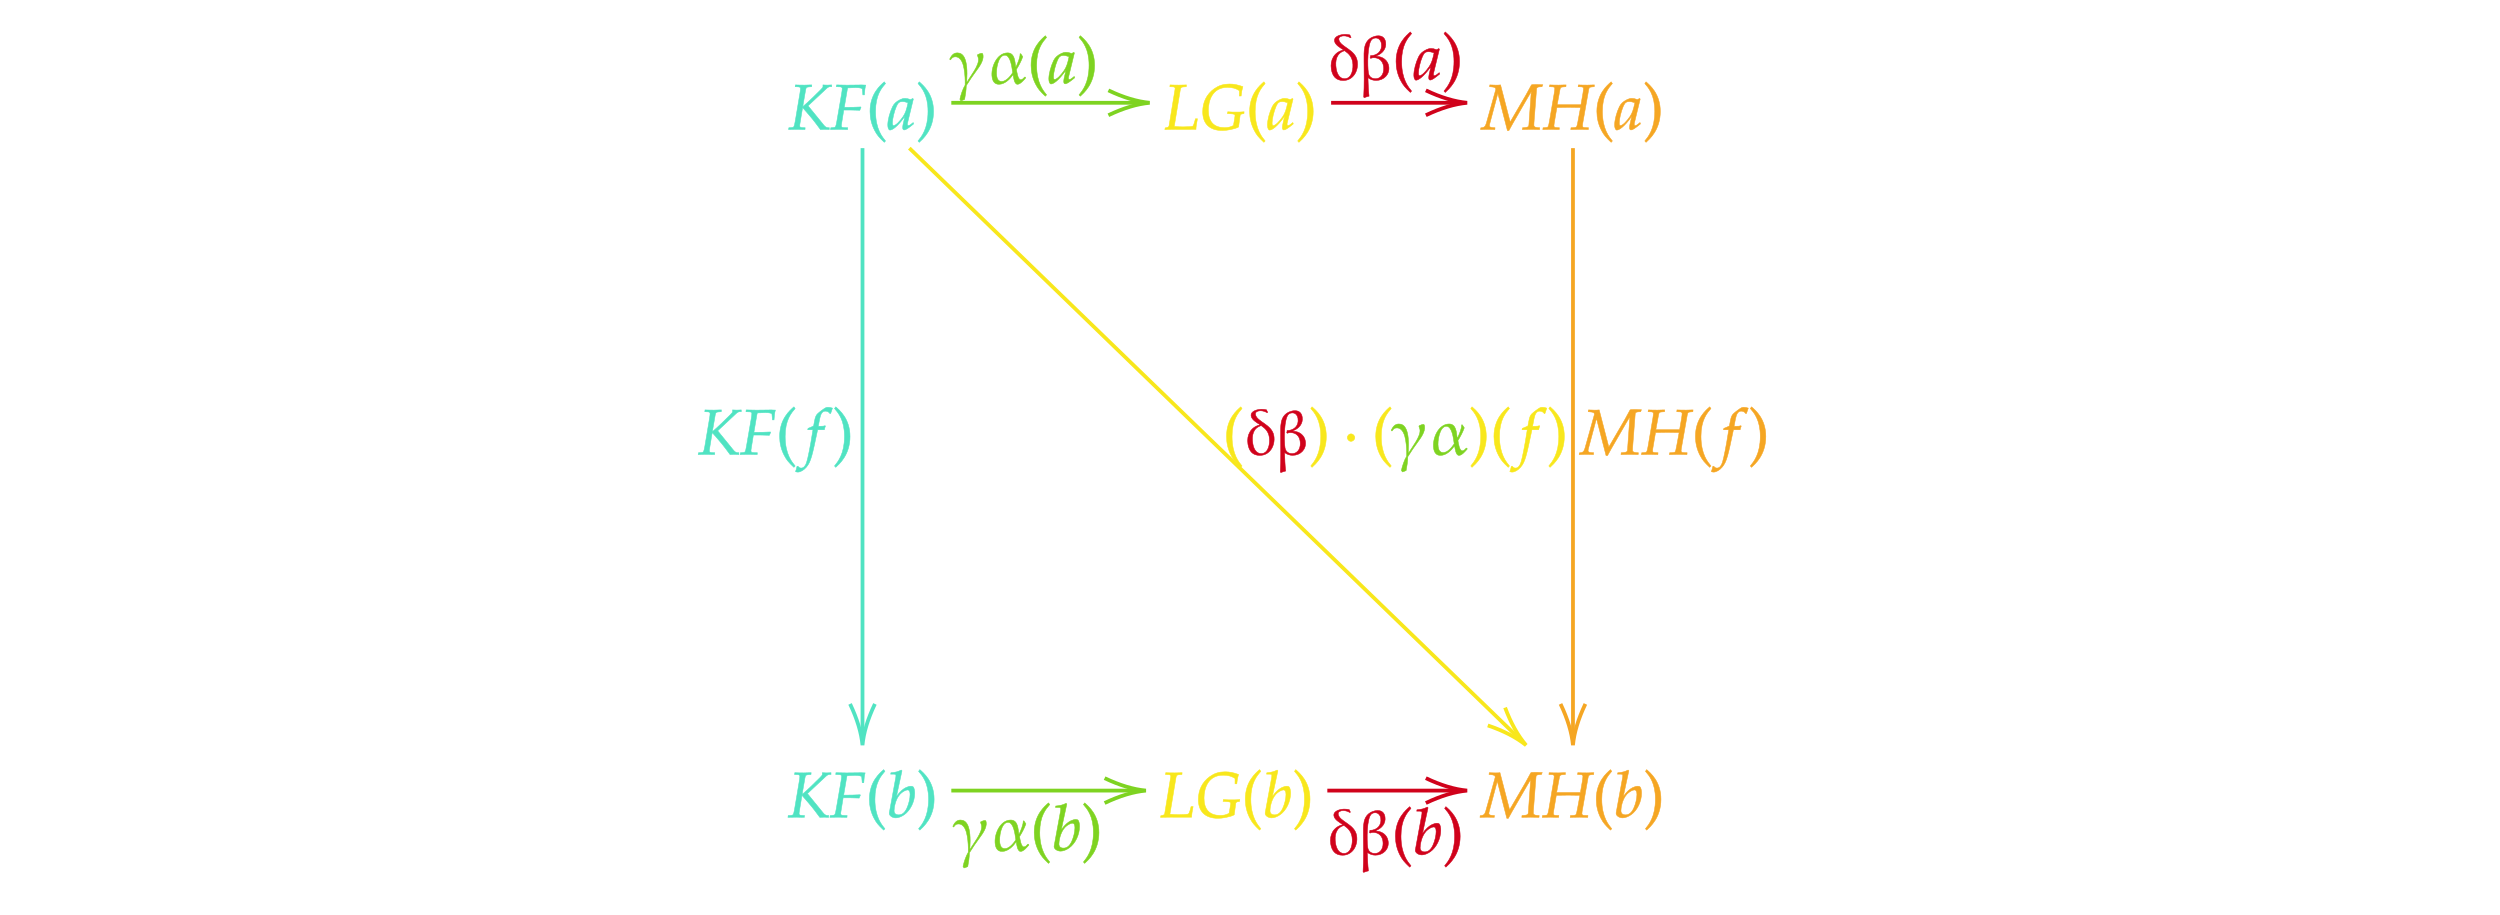
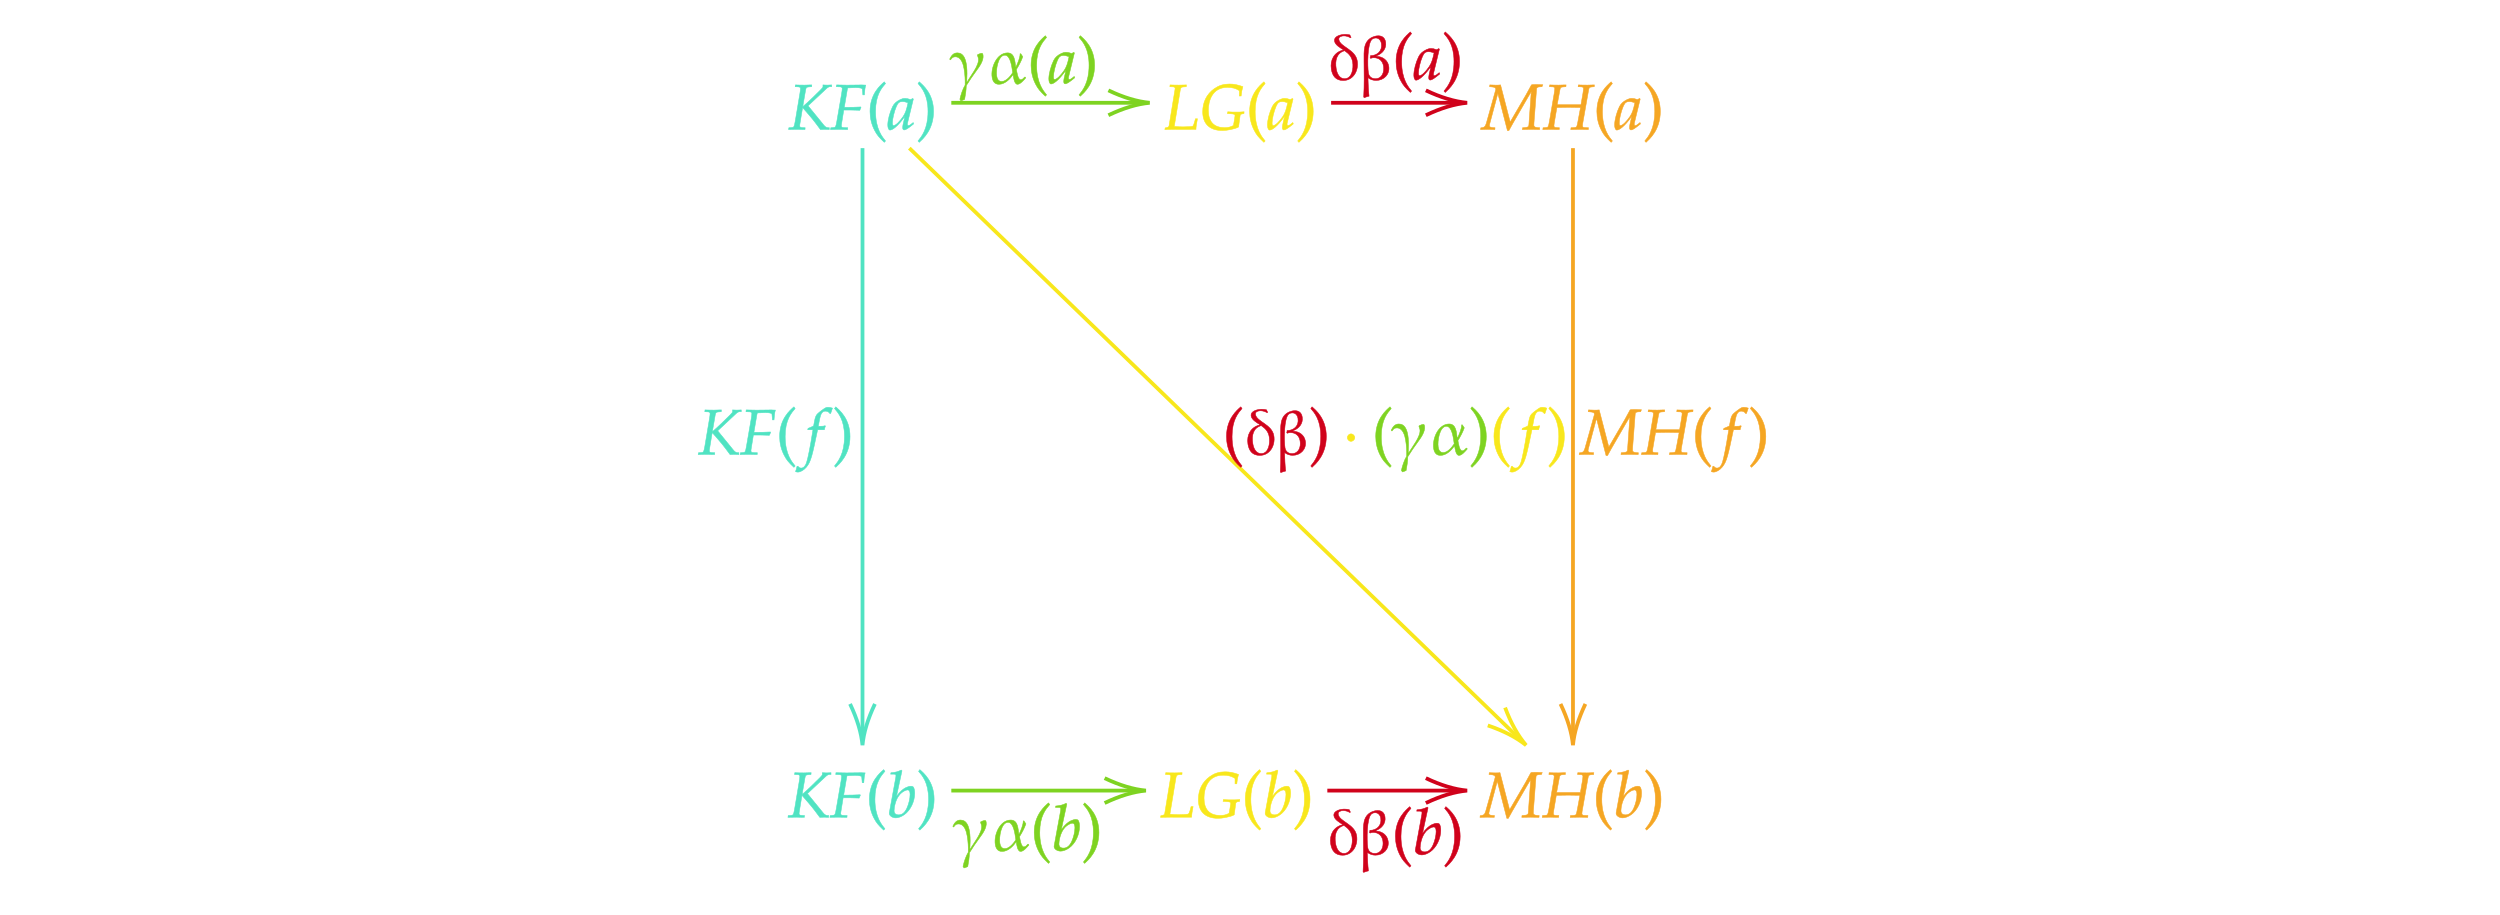
<svg xmlns="http://www.w3.org/2000/svg" x="0" y="0" width="661.533" height="241.967" style="         width:661.533px;         height:241.967px;         background: transparent;         fill: none; ">
  <svg class="role-diagram-draw-area">
    <g class="shapes-region" style="stroke: black; fill: none;">
      <g />
    </g>
    <g>
      <g class="connection-group">
        <g class="arrow-line">
          <path class="connection real" stroke-dasharray="" d="  M251.73,27.2 L302.23,27.2" style="stroke: rgb(126, 211, 33); stroke-opacity: 1; stroke-width: 1px; fill: none; fill-opacity: 1;" />
          <g stroke="rgb(126,211,33)" stroke-opacity="1" transform="matrix(-1,1.2246467991473532e-16,-1.2246467991473532e-16,-1,304.225,27.2)" style="stroke: rgb(126, 211, 33); stroke-width: 1px;">
            <path d=" M10.93,-3.29 Q4.96,-0.45 0,0 Q4.96,0.45 10.93,3.29" />
          </g>
        </g>
      </g>
      <g class="connection-group">
        <g class="arrow-line">
          <path class="connection real" stroke-dasharray="" d="  M352.23,27.2 L386.23,27.2" style="stroke: rgb(208, 2, 27); stroke-opacity: 1; stroke-width: 1px; fill: none; fill-opacity: 1;" />
          <g stroke="rgb(208,2,27)" stroke-opacity="1" transform="matrix(-1,1.2246467991473532e-16,-1.2246467991473532e-16,-1,388.225,27.2)" style="stroke: rgb(208, 2, 27); stroke-width: 1px;">
            <path d=" M10.93,-3.29 Q4.96,-0.45 0,0 Q4.96,0.45 10.93,3.29" />
          </g>
        </g>
      </g>
      <g class="connection-group">
        <g class="arrow-line">
          <path class="connection real" stroke-dasharray="" d="  M251.73,209.2 L301.23,209.2" style="stroke: rgb(126, 211, 33); stroke-opacity: 1; stroke-width: 1px; fill: none; fill-opacity: 1;" />
          <g stroke="rgb(126,211,33)" stroke-opacity="1" transform="matrix(-1,1.2246467991473532e-16,-1.2246467991473532e-16,-1,303.225,209.2)" style="stroke: rgb(126, 211, 33); stroke-width: 1px;">
            <path d=" M10.93,-3.29 Q4.96,-0.45 0,0 Q4.96,0.45 10.93,3.29" />
          </g>
        </g>
      </g>
      <g class="connection-group">
        <g class="arrow-line">
          <path class="connection real" stroke-dasharray="" d="  M351.23,209.2 L386.23,209.2" style="stroke: rgb(208, 2, 27); stroke-opacity: 1; stroke-width: 1px; fill: none; fill-opacity: 1;" />
          <g stroke="rgb(208,2,27)" stroke-opacity="1" transform="matrix(-1,1.2246467991473532e-16,-1.2246467991473532e-16,-1,388.225,209.2)" style="stroke: rgb(208, 2, 27); stroke-width: 1px;">
            <path d=" M10.93,-3.29 Q4.96,-0.45 0,0 Q4.96,0.45 10.93,3.29" />
          </g>
        </g>
      </g>
      <g class="connection-group">
        <g class="arrow-line">
          <path class="connection real" stroke-dasharray="" d="  M228.23,39.2 L228.23,195.2" style="stroke: rgb(80, 227, 194); stroke-opacity: 1; stroke-width: 1px; fill: none; fill-opacity: 1;" />
          <g stroke="rgb(80,227,194)" stroke-opacity="1" transform="matrix(-1.8369701987210297e-16,-1,1,-1.8369701987210297e-16,228.225,197.2)" style="stroke: rgb(80, 227, 194); stroke-width: 1px;">
            <path d=" M10.93,-3.29 Q4.96,-0.45 0,0 Q4.96,0.45 10.93,3.29" />
          </g>
        </g>
      </g>
      <g class="connection-group">
        <g class="arrow-line">
          <path class="connection real" stroke-dasharray="" d="  M416.23,39.2 L416.23,195.2" style="stroke: rgb(245, 166, 35); stroke-opacity: 1; stroke-width: 1px; fill: none; fill-opacity: 1;" />
          <g stroke="rgb(245,166,35)" stroke-opacity="1" transform="matrix(-1.8369701987210297e-16,-1,1,-1.8369701987210297e-16,416.225,197.2)" style="stroke: rgb(245, 166, 35); stroke-width: 1px;">
            <path d=" M10.93,-3.29 Q4.96,-0.45 0,0 Q4.96,0.45 10.93,3.29" />
          </g>
        </g>
      </g>
      <g class="connection-group">
        <g class="arrow-line">
          <path class="connection real" stroke-dasharray="" d="  M240.62,39.2 L402.39,195.81" style="stroke: rgb(248, 231, 28); stroke-opacity: 1; stroke-width: 1px; fill: none; fill-opacity: 1;" />
          <g stroke="rgb(248,231,28)" stroke-opacity="1" transform="matrix(-0.7184906,-0.6955367,0.6955367,-0.7184906,403.8294,197.2)" style="stroke: rgb(248, 231, 28); stroke-width: 1px;">
            <path d=" M10.93,-3.29 Q4.96,-0.45 0,0 Q4.96,0.45 10.93,3.29" />
          </g>
        </g>
      </g>
    </g>
    <g />
    <g />
  </svg>
  <svg width="660" height="240.433" style="width:660px;height:240.433px;font-family:Asana-Math, Asana;background:transparent;">
    <g>
      <g>
        <g>
          <g transform="matrix(1,0,0,1,208.45,34.23332)">
            <path transform="matrix(0.017,0,0,-0.017,0,0)" d="M371 664L374 692L350 692L260 689C244 689 226 689 183 690L119 692L116 664L163 662C187 661 198 653 198 635C198 621 195 592 189 559L116 125C99 33 98 32 58 28L17 25L13 -3L55 -2C103 -1 126 0 145 0L242 -3L268 -3L271 25L222 28C195 30 186 37 186 57C186 63 187 74 188 78L231 340C381 169 404 140 509 -3L578 0C614 -1 620 -2 646 -3L646 27L626 27C603 27 583 39 562 65L316 367L608 640C624 655 645 665 662 665L683 665L683 692L660 691C639 690 623 689 615 689C605 689 589 690 568 691L548 692L548 663C548 655 538 642 510 614C466 569 297 403 233 353L278 613C285 651 292 658 329 661ZM952 646L1058 650C1120 650 1160 641 1161 626L1169 537L1193 537C1196 600 1203 651 1214 689C1192 691 1164 692 1147 692L1106 691L941 689L912 689C887 689 847 690 809 691L760 692L757 664L813 662C837 661 848 652 848 635C848 621 844 589 839 559L764 125C747 33 747 32 706 28L670 25L666 -3L700 -2C740 -1 772 0 793 0C811 0 840 -1 879 -2L931 -3L934 25L870 28C843 29 834 37 834 57C834 63 835 74 836 78L872 301L989 301C1016 301 1047 300 1095 298L1121 297L1140 342L1136 349C1055 345 995 343 917 343L880 343L926 614C929 630 930 635 935 646Z" stroke="rgb(80,227,194)" stroke-opacity="1" stroke-width="8" fill="rgb(80,227,194)" fill-opacity="1" />
          </g>
        </g>
        <g>
          <g transform="matrix(1,0,0,1,229.2,34)">
            <path transform="matrix(0.017,0,0,-0.017,0,0)" d="M146 266C146 526 243 632 301 700L282 726C225 675 60 542 60 266C60 159 85 58 133 -32C168 -99 200 -138 282 -215L301 -194C255 -137 146 -15 146 266Z" stroke="rgb(80,227,194)" stroke-opacity="1" stroke-width="8" fill="rgb(80,227,194)" fill-opacity="1" />
          </g>
        </g>
        <g>
          <g transform="matrix(1,0,0,1,234.85,34.23332)">
            <path transform="matrix(0.017,0,0,-0.017,0,0)" d="M271 204L242 77C238 60 236 42 236 26C236 4 245 -9 260 -9C283 -9 324 17 406 85L399 106C375 86 346 59 324 59C315 59 309 68 309 82C309 87 309 90 310 93L402 472L392 481L359 463C318 478 301 482 274 482C246 482 226 477 199 464C137 433 104 403 79 354C35 265 4 145 4 67C4 23 19 -11 38 -11C75 -11 155 41 271 204ZM319 414C297 305 278 253 244 201C187 117 126 59 94 59C82 59 76 72 76 99C76 163 104 280 139 360C163 415 186 433 234 433C257 433 275 429 319 414Z" stroke="rgb(80,227,194)" stroke-opacity="1" stroke-width="8" fill="rgb(80,227,194)" fill-opacity="1" />
          </g>
        </g>
        <g>
          <g transform="matrix(1,0,0,1,242.3834,34)">
            <path transform="matrix(0.017,0,0,-0.017,0,0)" d="M51 726L32 700C87 636 187 526 187 266C187 -10 83 -131 32 -194L51 -215C104 -165 273 -23 273 265C273 542 108 675 51 726Z" stroke="rgb(80,227,194)" stroke-opacity="1" stroke-width="8" fill="rgb(80,227,194)" fill-opacity="1" />
          </g>
        </g>
      </g>
    </g>
    <g>
      <g>
        <g>
          <g transform="matrix(1,0,0,1,307.9667,34.23332)">
            <path transform="matrix(0.017,0,0,-0.017,0,0)" d="M349 664L352 692L238 689C222 689 204 689 161 690L97 692L94 664L141 662C165 661 176 653 176 635L81 55C77 37 65 30 21 23L16 -3L57 -2C88 -1 150 0 170 0C170 0 467 -1 467 -1C467 -1 500 0 500 0C499 25 510 103 523 165L492 165L475 103C466 71 457 54 448 49C435 44 371 39 304 39C255 39 228 40 162 46C165 64 256 605 256 613C263 651 270 658 307 661ZM989 653C1066 653 1120 639 1176 603L1176 519L1203 519C1208 576 1216 619 1230 665C1147 695 1090 706 1021 706C929 706 856 683 784 632C667 548 605 424 605 274C605 87 714 -18 910 -18C967 -21 1114 6 1163 37C1183 193 1187 216 1188 219C1190 228 1202 238 1215 240L1247 246L1249 274C1210 270 1175 269 1124 269C1073 269 1037 270 995 274L990 246L1024 244C1099 240 1108 236 1108 212C1108 197 1088 84 1083 60C1038 36 999 27 945 27C779 27 693 120 693 297C693 443 752 653 989 653Z" stroke="rgb(248,231,28)" stroke-opacity="1" stroke-width="8" fill="rgb(248,231,28)" fill-opacity="1" />
          </g>
        </g>
        <g>
          <g transform="matrix(1,0,0,1,329.65,34)">
            <path transform="matrix(0.017,0,0,-0.017,0,0)" d="M146 266C146 526 243 632 301 700L282 726C225 675 60 542 60 266C60 159 85 58 133 -32C168 -99 200 -138 282 -215L301 -194C255 -137 146 -15 146 266Z" stroke="rgb(248,231,28)" stroke-opacity="1" stroke-width="8" fill="rgb(248,231,28)" fill-opacity="1" />
          </g>
        </g>
        <g>
          <g transform="matrix(1,0,0,1,335.3167,34.23332)">
            <path transform="matrix(0.017,0,0,-0.017,0,0)" d="M271 204L242 77C238 60 236 42 236 26C236 4 245 -9 260 -9C283 -9 324 17 406 85L399 106C375 86 346 59 324 59C315 59 309 68 309 82C309 87 309 90 310 93L402 472L392 481L359 463C318 478 301 482 274 482C246 482 226 477 199 464C137 433 104 403 79 354C35 265 4 145 4 67C4 23 19 -11 38 -11C75 -11 155 41 271 204ZM319 414C297 305 278 253 244 201C187 117 126 59 94 59C82 59 76 72 76 99C76 163 104 280 139 360C163 415 186 433 234 433C257 433 275 429 319 414Z" stroke="rgb(248,231,28)" stroke-opacity="1" stroke-width="8" fill="rgb(248,231,28)" fill-opacity="1" />
          </g>
        </g>
        <g>
          <g transform="matrix(1,0,0,1,342.85,34)">
            <path transform="matrix(0.017,0,0,-0.017,0,0)" d="M51 726L32 700C87 636 187 526 187 266C187 -10 83 -131 32 -194L51 -215C104 -165 273 -23 273 265C273 542 108 675 51 726Z" stroke="rgb(248,231,28)" stroke-opacity="1" stroke-width="8" fill="rgb(248,231,28)" fill-opacity="1" />
          </g>
        </g>
      </g>
    </g>
    <g>
      <g>
        <g>
          <g transform="matrix(1,0,0,1,251.8333,22.03333)">
            <path transform="matrix(0.017,0,0,-0.017,0,0)" d="M88 473C23 473 -6 426 -31 377C-30 371 -26 368 -23 365L-17 366C2 394 19 412 56 412C151 412 182 290 193 220C207 136 211 53 209 -29C173 -86 142 -181 127 -249C132 -257 138 -265 143 -273C163 -268 182 -260 201 -251C215 -183 225 -106 227 -36C275 43 329 120 383 194C427 254 501 353 488 438C486 450 484 467 468 467C451 467 420 453 404 446L400 435C406 419 413 401 416 385C432 279 288 108 240 19L234 23C259 393 176 473 88 473ZM1143 97L1136 97C1120 79 1101 55 1074 55C1029 55 1013 184 1007 216C1046 278 1081 343 1106 413C1097 428 1087 444 1076 459L1065 459C1063 391 1028 315 1002 257L995 260C984 337 982 473 870 473C702 473 605 243 629 93C638 33 667 -16 735 -16C827 -16 905 64 953 131L956 128C962 95 973 -16 1024 -16C1070 -16 1126 54 1152 84C1151 91 1148 94 1143 97ZM949 164C915 113 849 28 778 28C725 28 707 70 700 115C686 202 719 437 828 437C915 437 936 252 945 192Z" stroke="rgb(126,211,33)" stroke-opacity="1" stroke-width="8" fill="rgb(126,211,33)" fill-opacity="1" />
          </g>
        </g>
        <g>
          <g transform="matrix(1,0,0,1,271.8167,21.79999)">
            <path transform="matrix(0.017,0,0,-0.017,0,0)" d="M146 266C146 526 243 632 301 700L282 726C225 675 60 542 60 266C60 159 85 58 133 -32C168 -99 200 -138 282 -215L301 -194C255 -137 146 -15 146 266Z" stroke="rgb(126,211,33)" stroke-opacity="1" stroke-width="8" fill="rgb(126,211,33)" fill-opacity="1" />
          </g>
        </g>
        <g>
          <g transform="matrix(1,0,0,1,277.4667,22.03333)">
            <path transform="matrix(0.017,0,0,-0.017,0,0)" d="M271 204L242 77C238 60 236 42 236 26C236 4 245 -9 260 -9C283 -9 324 17 406 85L399 106C375 86 346 59 324 59C315 59 309 68 309 82C309 87 309 90 310 93L402 472L392 481L359 463C318 478 301 482 274 482C246 482 226 477 199 464C137 433 104 403 79 354C35 265 4 145 4 67C4 23 19 -11 38 -11C75 -11 155 41 271 204ZM319 414C297 305 278 253 244 201C187 117 126 59 94 59C82 59 76 72 76 99C76 163 104 280 139 360C163 415 186 433 234 433C257 433 275 429 319 414Z" stroke="rgb(126,211,33)" stroke-opacity="1" stroke-width="8" fill="rgb(126,211,33)" fill-opacity="1" />
          </g>
        </g>
        <g>
          <g transform="matrix(1,0,0,1,285,21.79999)">
            <path transform="matrix(0.017,0,0,-0.017,0,0)" d="M51 726L32 700C87 636 187 526 187 266C187 -10 83 -131 32 -194L51 -215C104 -165 273 -23 273 265C273 542 108 675 51 726Z" stroke="rgb(126,211,33)" stroke-opacity="1" stroke-width="8" fill="rgb(126,211,33)" fill-opacity="1" />
          </g>
        </g>
      </g>
    </g>
    <g>
      <g>
        <g>
          <g transform="matrix(1,0,0,1,392.1,34.23332)">
            <path transform="matrix(0.017,0,0,-0.017,0,0)" d="M937 664L950 695C922 699 775 701 773 692L688 536L442 114L292 692C269 686 146 690 125 692L122 664L148 662C200 658 218 648 218 622C218 616 72 100 70 93C54 41 39 28 -16 23L-19 -3L20 -2C54 -1 79 0 93 0C107 0 133 -1 168 -2L203 -3L206 25L168 28C136 30 119 40 119 55C119 65 121 78 126 96L250 560L399 -18L422 -18L479 86L718 500L770 587L733 67C729 39 717 32 666 28L635 25L632 -3L679 -2C721 -1 751 0 766 0C782 0 812 -1 853 -2L899 -3L902 25L865 28C829 31 811 42 811 63L812 100L853 631C855 650 870 660 899 662ZM1174 385L1216 613C1223 652 1230 658 1267 661L1309 664L1312 692L1288 692L1198 689C1182 689 1164 689 1121 690L1057 692L1054 664L1101 662C1125 661 1136 653 1136 635C1136 621 1132 590 1127 559L1053 125C1036 33 1035 32 995 28L954 25L950 -3L992 -2C1040 -1 1063 0 1082 0L1179 -3L1205 -3L1208 25L1159 28C1132 30 1123 37 1123 58C1123 67 1124 74 1127 93L1169 340L1230 341C1292 342 1334 343 1353 343C1372 343 1413 342 1476 341L1537 340L1497 125C1488 76 1481 48 1476 42C1472 34 1461 30 1439 28L1389 25L1385 -3L1441 -2C1485 -1 1515 0 1526 0C1542 0 1573 -1 1616 -2L1658 -3L1661 25L1603 28C1577 29 1567 37 1567 58C1567 67 1568 76 1571 93L1663 613C1670 652 1676 657 1714 661L1750 664L1753 692L1737 692L1646 689C1631 689 1610 689 1566 690L1503 692L1500 664L1548 662C1572 661 1583 653 1583 635C1583 621 1579 589 1574 559L1544 385Z" stroke="rgb(245,166,35)" stroke-opacity="1" stroke-width="8" fill="rgb(245,166,35)" fill-opacity="1" />
          </g>
        </g>
        <g>
          <g transform="matrix(1,0,0,1,421.5333,34)">
            <path transform="matrix(0.017,0,0,-0.017,0,0)" d="M146 266C146 526 243 632 301 700L282 726C225 675 60 542 60 266C60 159 85 58 133 -32C168 -99 200 -138 282 -215L301 -194C255 -137 146 -15 146 266Z" stroke="rgb(245,166,35)" stroke-opacity="1" stroke-width="8" fill="rgb(245,166,35)" fill-opacity="1" />
          </g>
        </g>
        <g>
          <g transform="matrix(1,0,0,1,427.1833,34.23332)">
            <path transform="matrix(0.017,0,0,-0.017,0,0)" d="M271 204L242 77C238 60 236 42 236 26C236 4 245 -9 260 -9C283 -9 324 17 406 85L399 106C375 86 346 59 324 59C315 59 309 68 309 82C309 87 309 90 310 93L402 472L392 481L359 463C318 478 301 482 274 482C246 482 226 477 199 464C137 433 104 403 79 354C35 265 4 145 4 67C4 23 19 -11 38 -11C75 -11 155 41 271 204ZM319 414C297 305 278 253 244 201C187 117 126 59 94 59C82 59 76 72 76 99C76 163 104 280 139 360C163 415 186 433 234 433C257 433 275 429 319 414Z" stroke="rgb(245,166,35)" stroke-opacity="1" stroke-width="8" fill="rgb(245,166,35)" fill-opacity="1" />
          </g>
        </g>
        <g>
          <g transform="matrix(1,0,0,1,434.7,34)">
            <path transform="matrix(0.017,0,0,-0.017,0,0)" d="M51 726L32 700C87 636 187 526 187 266C187 -10 83 -131 32 -194L51 -215C104 -165 273 -23 273 265C273 542 108 675 51 726Z" stroke="rgb(245,166,35)" stroke-opacity="1" stroke-width="8" fill="rgb(245,166,35)" fill-opacity="1" />
          </g>
        </g>
      </g>
    </g>
    <g>
      <g>
        <g>
          <g transform="matrix(1,0,0,1,351.25,21.03333)">
            <path transform="matrix(0.017,0,0,-0.017,0,0)" d="M465 287C436 470 196 506 178 622C171 664 221 679 256 679C291 679 326 668 359 649L368 655C363 667 357 681 349 694C324 699 299 702 274 702C213 702 98 676 111 597C120 539 199 493 246 464L246 458C108 426 38 304 61 160C78 53 133 -16 246 -16C403 -16 489 139 465 287ZM393 269C408 174 385 12 267 12C183 12 148 99 137 167C116 295 141 411 268 448C339 399 380 350 393 269ZM955 205C940 301 857 358 766 360L765 369C852 400 923 479 906 581C896 644 857 680 793 680C762 680 733 673 705 661C555 595 570 439 570 289C571 102 576 -87 565 -273L574 -283C598 -274 622 -265 648 -259C637 -162 634 -66 631 29C669 -2 714 -15 758 -15C879 -15 975 80 955 205ZM873 208C888 115 852 12 746 12C689 12 647 45 638 103C622 205 619 573 699 629C714 640 732 646 751 646C803 646 833 606 840 558C858 446 777 371 671 371C670 359 669 347 665 337L674 329C689 336 704 339 721 339C803 339 860 291 873 208Z" stroke="rgb(208,2,27)" stroke-opacity="1" stroke-width="8" fill="rgb(208,2,27)" fill-opacity="1" />
          </g>
        </g>
        <g>
          <g transform="matrix(1,0,0,1,368.4,20.79999)">
            <path transform="matrix(0.017,0,0,-0.017,0,0)" d="M146 266C146 526 243 632 301 700L282 726C225 675 60 542 60 266C60 159 85 58 133 -32C168 -99 200 -138 282 -215L301 -194C255 -137 146 -15 146 266Z" stroke="rgb(208,2,27)" stroke-opacity="1" stroke-width="8" fill="rgb(208,2,27)" fill-opacity="1" />
          </g>
        </g>
        <g>
          <g transform="matrix(1,0,0,1,374.05,21.03333)">
            <path transform="matrix(0.017,0,0,-0.017,0,0)" d="M271 204L242 77C238 60 236 42 236 26C236 4 245 -9 260 -9C283 -9 324 17 406 85L399 106C375 86 346 59 324 59C315 59 309 68 309 82C309 87 309 90 310 93L402 472L392 481L359 463C318 478 301 482 274 482C246 482 226 477 199 464C137 433 104 403 79 354C35 265 4 145 4 67C4 23 19 -11 38 -11C75 -11 155 41 271 204ZM319 414C297 305 278 253 244 201C187 117 126 59 94 59C82 59 76 72 76 99C76 163 104 280 139 360C163 415 186 433 234 433C257 433 275 429 319 414Z" stroke="rgb(208,2,27)" stroke-opacity="1" stroke-width="8" fill="rgb(208,2,27)" fill-opacity="1" />
          </g>
        </g>
        <g>
          <g transform="matrix(1,0,0,1,381.5667,20.79999)">
            <path transform="matrix(0.017,0,0,-0.017,0,0)" d="M51 726L32 700C87 636 187 526 187 266C187 -10 83 -131 32 -194L51 -215C104 -165 273 -23 273 265C273 542 108 675 51 726Z" stroke="rgb(208,2,27)" stroke-opacity="1" stroke-width="8" fill="rgb(208,2,27)" fill-opacity="1" />
          </g>
        </g>
      </g>
    </g>
    <g>
      <g>
        <g>
          <g transform="matrix(1,0,0,1,252.6667,225.0333)">
            <path transform="matrix(0.017,0,0,-0.017,0,0)" d="M88 473C23 473 -6 426 -31 377C-30 371 -26 368 -23 365L-17 366C2 394 19 412 56 412C151 412 182 290 193 220C207 136 211 53 209 -29C173 -86 142 -181 127 -249C132 -257 138 -265 143 -273C163 -268 182 -260 201 -251C215 -183 225 -106 227 -36C275 43 329 120 383 194C427 254 501 353 488 438C486 450 484 467 468 467C451 467 420 453 404 446L400 435C406 419 413 401 416 385C432 279 288 108 240 19L234 23C259 393 176 473 88 473ZM1143 97L1136 97C1120 79 1101 55 1074 55C1029 55 1013 184 1007 216C1046 278 1081 343 1106 413C1097 428 1087 444 1076 459L1065 459C1063 391 1028 315 1002 257L995 260C984 337 982 473 870 473C702 473 605 243 629 93C638 33 667 -16 735 -16C827 -16 905 64 953 131L956 128C962 95 973 -16 1024 -16C1070 -16 1126 54 1152 84C1151 91 1148 94 1143 97ZM949 164C915 113 849 28 778 28C725 28 707 70 700 115C686 202 719 437 828 437C915 437 936 252 945 192Z" stroke="rgb(126,211,33)" stroke-opacity="1" stroke-width="8" fill="rgb(126,211,33)" fill-opacity="1" />
          </g>
        </g>
        <g>
          <g transform="matrix(1,0,0,1,272.65,224.8)">
            <path transform="matrix(0.017,0,0,-0.017,0,0)" d="M146 266C146 526 243 632 301 700L282 726C225 675 60 542 60 266C60 159 85 58 133 -32C168 -99 200 -138 282 -215L301 -194C255 -137 146 -15 146 266Z" stroke="rgb(126,211,33)" stroke-opacity="1" stroke-width="8" fill="rgb(126,211,33)" fill-opacity="1" />
          </g>
        </g>
        <g>
          <g transform="matrix(1,0,0,1,278.3,225.0333)">
            <path transform="matrix(0.017,0,0,-0.017,0,0)" d="M235 722L223 733C171 707 135 698 63 691L59 670L107 670C131 670 141 663 141 646C141 639 140 628 139 622L38 71C37 68 37 64 37 61C37 22 85 -11 140 -11C177 -11 228 8 271 39C367 107 433 244 433 376C433 414 424 453 412 468C405 477 392 482 377 482C353 482 323 474 295 460C244 433 211 403 149 324ZM322 424C348 424 361 401 361 352C361 288 340 202 310 137C277 68 237 36 183 36C137 36 112 59 112 101C112 135 127 276 208 361C241 395 293 424 322 424Z" stroke="rgb(126,211,33)" stroke-opacity="1" stroke-width="8" fill="rgb(126,211,33)" fill-opacity="1" />
          </g>
        </g>
        <g>
          <g transform="matrix(1,0,0,1,286.15,224.8)">
            <path transform="matrix(0.017,0,0,-0.017,0,0)" d="M51 726L32 700C87 636 187 526 187 266C187 -10 83 -131 32 -194L51 -215C104 -165 273 -23 273 265C273 542 108 675 51 726Z" stroke="rgb(126,211,33)" stroke-opacity="1" stroke-width="8" fill="rgb(126,211,33)" fill-opacity="1" />
          </g>
        </g>
      </g>
    </g>
    <g>
      <g>
        <g>
          <g transform="matrix(1,0,0,1,208.2833,216.2333)">
            <path transform="matrix(0.017,0,0,-0.017,0,0)" d="M371 664L374 692L350 692L260 689C244 689 226 689 183 690L119 692L116 664L163 662C187 661 198 653 198 635C198 621 195 592 189 559L116 125C99 33 98 32 58 28L17 25L13 -3L55 -2C103 -1 126 0 145 0L242 -3L268 -3L271 25L222 28C195 30 186 37 186 57C186 63 187 74 188 78L231 340C381 169 404 140 509 -3L578 0C614 -1 620 -2 646 -3L646 27L626 27C603 27 583 39 562 65L316 367L608 640C624 655 645 665 662 665L683 665L683 692L660 691C639 690 623 689 615 689C605 689 589 690 568 691L548 692L548 663C548 655 538 642 510 614C466 569 297 403 233 353L278 613C285 651 292 658 329 661ZM952 646L1058 650C1120 650 1160 641 1161 626L1169 537L1193 537C1196 600 1203 651 1214 689C1192 691 1164 692 1147 692L1106 691L941 689L912 689C887 689 847 690 809 691L760 692L757 664L813 662C837 661 848 652 848 635C848 621 844 589 839 559L764 125C747 33 747 32 706 28L670 25L666 -3L700 -2C740 -1 772 0 793 0C811 0 840 -1 879 -2L931 -3L934 25L870 28C843 29 834 37 834 57C834 63 835 74 836 78L872 301L989 301C1016 301 1047 300 1095 298L1121 297L1140 342L1136 349C1055 345 995 343 917 343L880 343L926 614C929 630 930 635 935 646Z" stroke="rgb(80,227,194)" stroke-opacity="1" stroke-width="8" fill="rgb(80,227,194)" fill-opacity="1" />
          </g>
        </g>
        <g>
          <g transform="matrix(1,0,0,1,229.0333,216)">
            <path transform="matrix(0.017,0,0,-0.017,0,0)" d="M146 266C146 526 243 632 301 700L282 726C225 675 60 542 60 266C60 159 85 58 133 -32C168 -99 200 -138 282 -215L301 -194C255 -137 146 -15 146 266Z" stroke="rgb(80,227,194)" stroke-opacity="1" stroke-width="8" fill="rgb(80,227,194)" fill-opacity="1" />
          </g>
        </g>
        <g>
          <g transform="matrix(1,0,0,1,234.6833,216.2333)">
            <path transform="matrix(0.017,0,0,-0.017,0,0)" d="M235 722L223 733C171 707 135 698 63 691L59 670L107 670C131 670 141 663 141 646C141 639 140 628 139 622L38 71C37 68 37 64 37 61C37 22 85 -11 140 -11C177 -11 228 8 271 39C367 107 433 244 433 376C433 414 424 453 412 468C405 477 392 482 377 482C353 482 323 474 295 460C244 433 211 403 149 324ZM322 424C348 424 361 401 361 352C361 288 340 202 310 137C277 68 237 36 183 36C137 36 112 59 112 101C112 135 127 276 208 361C241 395 293 424 322 424Z" stroke="rgb(80,227,194)" stroke-opacity="1" stroke-width="8" fill="rgb(80,227,194)" fill-opacity="1" />
          </g>
        </g>
        <g>
          <g transform="matrix(1,0,0,1,242.5333,216)">
            <path transform="matrix(0.017,0,0,-0.017,0,0)" d="M51 726L32 700C87 636 187 526 187 266C187 -10 83 -131 32 -194L51 -215C104 -165 273 -23 273 265C273 542 108 675 51 726Z" stroke="rgb(80,227,194)" stroke-opacity="1" stroke-width="8" fill="rgb(80,227,194)" fill-opacity="1" />
          </g>
        </g>
      </g>
    </g>
    <g>
      <g>
        <g>
          <g transform="matrix(1,0,0,1,306.8167,216.2333)">
            <path transform="matrix(0.017,0,0,-0.017,0,0)" d="M349 664L352 692L238 689C222 689 204 689 161 690L97 692L94 664L141 662C165 661 176 653 176 635L81 55C77 37 65 30 21 23L16 -3L57 -2C88 -1 150 0 170 0C170 0 467 -1 467 -1C467 -1 500 0 500 0C499 25 510 103 523 165L492 165L475 103C466 71 457 54 448 49C435 44 371 39 304 39C255 39 228 40 162 46C165 64 256 605 256 613C263 651 270 658 307 661ZM989 653C1066 653 1120 639 1176 603L1176 519L1203 519C1208 576 1216 619 1230 665C1147 695 1090 706 1021 706C929 706 856 683 784 632C667 548 605 424 605 274C605 87 714 -18 910 -18C967 -21 1114 6 1163 37C1183 193 1187 216 1188 219C1190 228 1202 238 1215 240L1247 246L1249 274C1210 270 1175 269 1124 269C1073 269 1037 270 995 274L990 246L1024 244C1099 240 1108 236 1108 212C1108 197 1088 84 1083 60C1038 36 999 27 945 27C779 27 693 120 693 297C693 443 752 653 989 653Z" stroke="rgb(248,231,28)" stroke-opacity="1" stroke-width="8" fill="rgb(248,231,28)" fill-opacity="1" />
          </g>
        </g>
        <g>
          <g transform="matrix(1,0,0,1,328.5,216)">
            <path transform="matrix(0.017,0,0,-0.017,0,0)" d="M146 266C146 526 243 632 301 700L282 726C225 675 60 542 60 266C60 159 85 58 133 -32C168 -99 200 -138 282 -215L301 -194C255 -137 146 -15 146 266Z" stroke="rgb(248,231,28)" stroke-opacity="1" stroke-width="8" fill="rgb(248,231,28)" fill-opacity="1" />
          </g>
        </g>
        <g>
          <g transform="matrix(1,0,0,1,334.15,216.2333)">
            <path transform="matrix(0.017,0,0,-0.017,0,0)" d="M235 722L223 733C171 707 135 698 63 691L59 670L107 670C131 670 141 663 141 646C141 639 140 628 139 622L38 71C37 68 37 64 37 61C37 22 85 -11 140 -11C177 -11 228 8 271 39C367 107 433 244 433 376C433 414 424 453 412 468C405 477 392 482 377 482C353 482 323 474 295 460C244 433 211 403 149 324ZM322 424C348 424 361 401 361 352C361 288 340 202 310 137C277 68 237 36 183 36C137 36 112 59 112 101C112 135 127 276 208 361C241 395 293 424 322 424Z" stroke="rgb(248,231,28)" stroke-opacity="1" stroke-width="8" fill="rgb(248,231,28)" fill-opacity="1" />
          </g>
        </g>
        <g>
          <g transform="matrix(1,0,0,1,342,216)">
            <path transform="matrix(0.017,0,0,-0.017,0,0)" d="M51 726L32 700C87 636 187 526 187 266C187 -10 83 -131 32 -194L51 -215C104 -165 273 -23 273 265C273 542 108 675 51 726Z" stroke="rgb(248,231,28)" stroke-opacity="1" stroke-width="8" fill="rgb(248,231,28)" fill-opacity="1" />
          </g>
        </g>
      </g>
    </g>
    <g>
      <g>
        <g>
          <g transform="matrix(1,0,0,1,391.95,216.2333)">
            <path transform="matrix(0.017,0,0,-0.017,0,0)" d="M937 664L950 695C922 699 775 701 773 692L688 536L442 114L292 692C269 686 146 690 125 692L122 664L148 662C200 658 218 648 218 622C218 616 72 100 70 93C54 41 39 28 -16 23L-19 -3L20 -2C54 -1 79 0 93 0C107 0 133 -1 168 -2L203 -3L206 25L168 28C136 30 119 40 119 55C119 65 121 78 126 96L250 560L399 -18L422 -18L479 86L718 500L770 587L733 67C729 39 717 32 666 28L635 25L632 -3L679 -2C721 -1 751 0 766 0C782 0 812 -1 853 -2L899 -3L902 25L865 28C829 31 811 42 811 63L812 100L853 631C855 650 870 660 899 662ZM1174 385L1216 613C1223 652 1230 658 1267 661L1309 664L1312 692L1288 692L1198 689C1182 689 1164 689 1121 690L1057 692L1054 664L1101 662C1125 661 1136 653 1136 635C1136 621 1132 590 1127 559L1053 125C1036 33 1035 32 995 28L954 25L950 -3L992 -2C1040 -1 1063 0 1082 0L1179 -3L1205 -3L1208 25L1159 28C1132 30 1123 37 1123 58C1123 67 1124 74 1127 93L1169 340L1230 341C1292 342 1334 343 1353 343C1372 343 1413 342 1476 341L1537 340L1497 125C1488 76 1481 48 1476 42C1472 34 1461 30 1439 28L1389 25L1385 -3L1441 -2C1485 -1 1515 0 1526 0C1542 0 1573 -1 1616 -2L1658 -3L1661 25L1603 28C1577 29 1567 37 1567 58C1567 67 1568 76 1571 93L1663 613C1670 652 1676 657 1714 661L1750 664L1753 692L1737 692L1646 689C1631 689 1610 689 1566 690L1503 692L1500 664L1548 662C1572 661 1583 653 1583 635C1583 621 1579 589 1574 559L1544 385Z" stroke="rgb(245,166,35)" stroke-opacity="1" stroke-width="8" fill="rgb(245,166,35)" fill-opacity="1" />
          </g>
        </g>
        <g>
          <g transform="matrix(1,0,0,1,421.3666,216)">
            <path transform="matrix(0.017,0,0,-0.017,0,0)" d="M146 266C146 526 243 632 301 700L282 726C225 675 60 542 60 266C60 159 85 58 133 -32C168 -99 200 -138 282 -215L301 -194C255 -137 146 -15 146 266Z" stroke="rgb(245,166,35)" stroke-opacity="1" stroke-width="8" fill="rgb(245,166,35)" fill-opacity="1" />
          </g>
        </g>
        <g>
          <g transform="matrix(1,0,0,1,427.0167,216.2333)">
            <path transform="matrix(0.017,0,0,-0.017,0,0)" d="M235 722L223 733C171 707 135 698 63 691L59 670L107 670C131 670 141 663 141 646C141 639 140 628 139 622L38 71C37 68 37 64 37 61C37 22 85 -11 140 -11C177 -11 228 8 271 39C367 107 433 244 433 376C433 414 424 453 412 468C405 477 392 482 377 482C353 482 323 474 295 460C244 433 211 403 149 324ZM322 424C348 424 361 401 361 352C361 288 340 202 310 137C277 68 237 36 183 36C137 36 112 59 112 101C112 135 127 276 208 361C241 395 293 424 322 424Z" stroke="rgb(245,166,35)" stroke-opacity="1" stroke-width="8" fill="rgb(245,166,35)" fill-opacity="1" />
          </g>
        </g>
        <g>
          <g transform="matrix(1,0,0,1,434.8666,216)">
            <path transform="matrix(0.017,0,0,-0.017,0,0)" d="M51 726L32 700C87 636 187 526 187 266C187 -10 83 -131 32 -194L51 -215C104 -165 273 -23 273 265C273 542 108 675 51 726Z" stroke="rgb(245,166,35)" stroke-opacity="1" stroke-width="8" fill="rgb(245,166,35)" fill-opacity="1" />
          </g>
        </g>
      </g>
    </g>
    <g>
      <g>
        <g>
          <g transform="matrix(1,0,0,1,351.0833,226.0333)">
            <path transform="matrix(0.017,0,0,-0.017,0,0)" d="M465 287C436 470 196 506 178 622C171 664 221 679 256 679C291 679 326 668 359 649L368 655C363 667 357 681 349 694C324 699 299 702 274 702C213 702 98 676 111 597C120 539 199 493 246 464L246 458C108 426 38 304 61 160C78 53 133 -16 246 -16C403 -16 489 139 465 287ZM393 269C408 174 385 12 267 12C183 12 148 99 137 167C116 295 141 411 268 448C339 399 380 350 393 269ZM955 205C940 301 857 358 766 360L765 369C852 400 923 479 906 581C896 644 857 680 793 680C762 680 733 673 705 661C555 595 570 439 570 289C571 102 576 -87 565 -273L574 -283C598 -274 622 -265 648 -259C637 -162 634 -66 631 29C669 -2 714 -15 758 -15C879 -15 975 80 955 205ZM873 208C888 115 852 12 746 12C689 12 647 45 638 103C622 205 619 573 699 629C714 640 732 646 751 646C803 646 833 606 840 558C858 446 777 371 671 371C670 359 669 347 665 337L674 329C689 336 704 339 721 339C803 339 860 291 873 208Z" stroke="rgb(208,2,27)" stroke-opacity="1" stroke-width="8" fill="rgb(208,2,27)" fill-opacity="1" />
          </g>
        </g>
        <g>
          <g transform="matrix(1,0,0,1,368.2333,225.8)">
            <path transform="matrix(0.017,0,0,-0.017,0,0)" d="M146 266C146 526 243 632 301 700L282 726C225 675 60 542 60 266C60 159 85 58 133 -32C168 -99 200 -138 282 -215L301 -194C255 -137 146 -15 146 266Z" stroke="rgb(208,2,27)" stroke-opacity="1" stroke-width="8" fill="rgb(208,2,27)" fill-opacity="1" />
          </g>
        </g>
        <g>
          <g transform="matrix(1,0,0,1,373.8834,226.0333)">
            <path transform="matrix(0.017,0,0,-0.017,0,0)" d="M235 722L223 733C171 707 135 698 63 691L59 670L107 670C131 670 141 663 141 646C141 639 140 628 139 622L38 71C37 68 37 64 37 61C37 22 85 -11 140 -11C177 -11 228 8 271 39C367 107 433 244 433 376C433 414 424 453 412 468C405 477 392 482 377 482C353 482 323 474 295 460C244 433 211 403 149 324ZM322 424C348 424 361 401 361 352C361 288 340 202 310 137C277 68 237 36 183 36C137 36 112 59 112 101C112 135 127 276 208 361C241 395 293 424 322 424Z" stroke="rgb(208,2,27)" stroke-opacity="1" stroke-width="8" fill="rgb(208,2,27)" fill-opacity="1" />
          </g>
        </g>
        <g>
          <g transform="matrix(1,0,0,1,381.7333,225.8)">
            <path transform="matrix(0.017,0,0,-0.017,0,0)" d="M51 726L32 700C87 636 187 526 187 266C187 -10 83 -131 32 -194L51 -215C104 -165 273 -23 273 265C273 542 108 675 51 726Z" stroke="rgb(208,2,27)" stroke-opacity="1" stroke-width="8" fill="rgb(208,2,27)" fill-opacity="1" />
          </g>
        </g>
      </g>
    </g>
    <g>
      <g>
        <g>
          <g transform="matrix(1,0,0,1,184.5333,120.2333)">
            <path transform="matrix(0.017,0,0,-0.017,0,0)" d="M371 664L374 692L350 692L260 689C244 689 226 689 183 690L119 692L116 664L163 662C187 661 198 653 198 635C198 621 195 592 189 559L116 125C99 33 98 32 58 28L17 25L13 -3L55 -2C103 -1 126 0 145 0L242 -3L268 -3L271 25L222 28C195 30 186 37 186 57C186 63 187 74 188 78L231 340C381 169 404 140 509 -3L578 0C614 -1 620 -2 646 -3L646 27L626 27C603 27 583 39 562 65L316 367L608 640C624 655 645 665 662 665L683 665L683 692L660 691C639 690 623 689 615 689C605 689 589 690 568 691L548 692L548 663C548 655 538 642 510 614C466 569 297 403 233 353L278 613C285 651 292 658 329 661ZM952 646L1058 650C1120 650 1160 641 1161 626L1169 537L1193 537C1196 600 1203 651 1214 689C1192 691 1164 692 1147 692L1106 691L941 689L912 689C887 689 847 690 809 691L760 692L757 664L813 662C837 661 848 652 848 635C848 621 844 589 839 559L764 125C747 33 747 32 706 28L670 25L666 -3L700 -2C740 -1 772 0 793 0C811 0 840 -1 879 -2L931 -3L934 25L870 28C843 29 834 37 834 57C834 63 835 74 836 78L872 301L989 301C1016 301 1047 300 1095 298L1121 297L1140 342L1136 349C1055 345 995 343 917 343L880 343L926 614C929 630 930 635 935 646Z" stroke="rgb(80,227,194)" stroke-opacity="1" stroke-width="8" fill="rgb(80,227,194)" fill-opacity="1" />
          </g>
        </g>
        <g>
          <g transform="matrix(1,0,0,1,205.2833,120)">
            <path transform="matrix(0.017,0,0,-0.017,0,0)" d="M146 266C146 526 243 632 301 700L282 726C225 675 60 542 60 266C60 159 85 58 133 -32C168 -99 200 -138 282 -215L301 -194C255 -137 146 -15 146 266Z" stroke="rgb(80,227,194)" stroke-opacity="1" stroke-width="8" fill="rgb(80,227,194)" fill-opacity="1" />
          </g>
        </g>
        <g>
          <g transform="matrix(1,0,0,1,210.9333,120.2333)">
            <path transform="matrix(0.017,0,0,-0.017,0,0)" d="M345 437L329 437L350 549C366 635 394 673 440 673C470 673 497 658 512 634L522 638C527 654 537 685 545 705L550 720C534 727 503 733 480 733C469 733 453 730 445 726C421 715 339 654 316 630C294 608 282 578 271 521L256 442C215 422 195 414 170 405L165 383L246 383L237 327C207 132 170 -54 148 -123C130 -182 100 -213 64 -213C41 -213 30 -206 12 -184L-2 -188C-6 -211 -20 -259 -25 -268C-16 -273 -1 -276 10 -276C51 -276 105 -245 144 -198C215 -114 235 -18 319 383L423 383C427 402 434 425 440 439L436 446C407 439 408 437 345 437Z" stroke="rgb(80,227,194)" stroke-opacity="1" stroke-width="8" fill="rgb(80,227,194)" fill-opacity="1" />
          </g>
        </g>
        <g>
          <g transform="matrix(1,0,0,1,220.2833,120)">
            <path transform="matrix(0.017,0,0,-0.017,0,0)" d="M51 726L32 700C87 636 187 526 187 266C187 -10 83 -131 32 -194L51 -215C104 -165 273 -23 273 265C273 542 108 675 51 726Z" stroke="rgb(80,227,194)" stroke-opacity="1" stroke-width="8" fill="rgb(80,227,194)" fill-opacity="1" />
          </g>
        </g>
      </g>
    </g>
    <g>
      <g>
        <g>
          <g transform="matrix(1,0,0,1,418.2,120.2333)">
            <path transform="matrix(0.017,0,0,-0.017,0,0)" d="M937 664L950 695C922 699 775 701 773 692L688 536L442 114L292 692C269 686 146 690 125 692L122 664L148 662C200 658 218 648 218 622C218 616 72 100 70 93C54 41 39 28 -16 23L-19 -3L20 -2C54 -1 79 0 93 0C107 0 133 -1 168 -2L203 -3L206 25L168 28C136 30 119 40 119 55C119 65 121 78 126 96L250 560L399 -18L422 -18L479 86L718 500L770 587L733 67C729 39 717 32 666 28L635 25L632 -3L679 -2C721 -1 751 0 766 0C782 0 812 -1 853 -2L899 -3L902 25L865 28C829 31 811 42 811 63L812 100L853 631C855 650 870 660 899 662ZM1174 385L1216 613C1223 652 1230 658 1267 661L1309 664L1312 692L1288 692L1198 689C1182 689 1164 689 1121 690L1057 692L1054 664L1101 662C1125 661 1136 653 1136 635C1136 621 1132 590 1127 559L1053 125C1036 33 1035 32 995 28L954 25L950 -3L992 -2C1040 -1 1063 0 1082 0L1179 -3L1205 -3L1208 25L1159 28C1132 30 1123 37 1123 58C1123 67 1124 74 1127 93L1169 340L1230 341C1292 342 1334 343 1353 343C1372 343 1413 342 1476 341L1537 340L1497 125C1488 76 1481 48 1476 42C1472 34 1461 30 1439 28L1389 25L1385 -3L1441 -2C1485 -1 1515 0 1526 0C1542 0 1573 -1 1616 -2L1658 -3L1661 25L1603 28C1577 29 1567 37 1567 58C1567 67 1568 76 1571 93L1663 613C1670 652 1676 657 1714 661L1750 664L1753 692L1737 692L1646 689C1631 689 1610 689 1566 690L1503 692L1500 664L1548 662C1572 661 1583 653 1583 635C1583 621 1579 589 1574 559L1544 385Z" stroke="rgb(245,166,35)" stroke-opacity="1" stroke-width="8" fill="rgb(245,166,35)" fill-opacity="1" />
          </g>
        </g>
        <g>
          <g transform="matrix(1,0,0,1,447.6166,120)">
            <path transform="matrix(0.017,0,0,-0.017,0,0)" d="M146 266C146 526 243 632 301 700L282 726C225 675 60 542 60 266C60 159 85 58 133 -32C168 -99 200 -138 282 -215L301 -194C255 -137 146 -15 146 266Z" stroke="rgb(245,166,35)" stroke-opacity="1" stroke-width="8" fill="rgb(245,166,35)" fill-opacity="1" />
          </g>
        </g>
        <g>
          <g transform="matrix(1,0,0,1,453.2667,120.2333)">
            <path transform="matrix(0.017,0,0,-0.017,0,0)" d="M345 437L329 437L350 549C366 635 394 673 440 673C470 673 497 658 512 634L522 638C527 654 537 685 545 705L550 720C534 727 503 733 480 733C469 733 453 730 445 726C421 715 339 654 316 630C294 608 282 578 271 521L256 442C215 422 195 414 170 405L165 383L246 383L237 327C207 132 170 -54 148 -123C130 -182 100 -213 64 -213C41 -213 30 -206 12 -184L-2 -188C-6 -211 -20 -259 -25 -268C-16 -273 -1 -276 10 -276C51 -276 105 -245 144 -198C215 -114 235 -18 319 383L423 383C427 402 434 425 440 439L436 446C407 439 408 437 345 437Z" stroke="rgb(245,166,35)" stroke-opacity="1" stroke-width="8" fill="rgb(245,166,35)" fill-opacity="1" />
          </g>
        </g>
        <g>
          <g transform="matrix(1,0,0,1,462.6166,120)">
            <path transform="matrix(0.017,0,0,-0.017,0,0)" d="M51 726L32 700C87 636 187 526 187 266C187 -10 83 -131 32 -194L51 -215C104 -165 273 -23 273 265C273 542 108 675 51 726Z" stroke="rgb(245,166,35)" stroke-opacity="1" stroke-width="8" fill="rgb(245,166,35)" fill-opacity="1" />
          </g>
        </g>
      </g>
    </g>
    <g>
      <g>
        <g>
          <g transform="matrix(1,0,0,1,323.5333,120)">
-             <path transform="matrix(0.017,0,0,-0.017,0,0)" d="M146 266C146 526 243 632 301 700L282 726C225 675 60 542 60 266C60 159 85 58 133 -32C168 -99 200 -138 282 -215L301 -194C255 -137 146 -15 146 266Z" stroke="rgb(248,231,28)" stroke-opacity="1" stroke-width="8" fill="rgb(248,231,28)" fill-opacity="1" />
+             <path transform="matrix(0.017,0,0,-0.017,0,0)" d="M146 266C146 526 243 632 301 700L282 726C225 675 60 542 60 266C60 159 85 58 133 -32C168 -99 200 -138 282 -215L301 -194C255 -137 146 -15 146 266Z" stroke="rgb(208,2,27)" stroke-opacity="1" stroke-width="8" fill="rgb(208,2,27)" fill-opacity="1" />
          </g>
        </g>
        <g>
          <g transform="matrix(1,0,0,1,329.1833,120.2333)">
            <path transform="matrix(0.017,0,0,-0.017,0,0)" d="M465 287C436 470 196 506 178 622C171 664 221 679 256 679C291 679 326 668 359 649L368 655C363 667 357 681 349 694C324 699 299 702 274 702C213 702 98 676 111 597C120 539 199 493 246 464L246 458C108 426 38 304 61 160C78 53 133 -16 246 -16C403 -16 489 139 465 287ZM393 269C408 174 385 12 267 12C183 12 148 99 137 167C116 295 141 411 268 448C339 399 380 350 393 269ZM955 205C940 301 857 358 766 360L765 369C852 400 923 479 906 581C896 644 857 680 793 680C762 680 733 673 705 661C555 595 570 439 570 289C571 102 576 -87 565 -273L574 -283C598 -274 622 -265 648 -259C637 -162 634 -66 631 29C669 -2 714 -15 758 -15C879 -15 975 80 955 205ZM873 208C888 115 852 12 746 12C689 12 647 45 638 103C622 205 619 573 699 629C714 640 732 646 751 646C803 646 833 606 840 558C858 446 777 371 671 371C670 359 669 347 665 337L674 329C689 336 704 339 721 339C803 339 860 291 873 208Z" stroke="rgb(208,2,27)" stroke-opacity="1" stroke-width="8" fill="rgb(208,2,27)" fill-opacity="1" />
          </g>
        </g>
        <g>
          <g transform="matrix(1,0,0,1,346.3167,120)">
-             <path transform="matrix(0.017,0,0,-0.017,0,0)" d="M51 726L32 700C87 636 187 526 187 266C187 -10 83 -131 32 -194L51 -215C104 -165 273 -23 273 265C273 542 108 675 51 726Z" stroke="rgb(248,231,28)" stroke-opacity="1" stroke-width="8" fill="rgb(248,231,28)" fill-opacity="1" />
+             <path transform="matrix(0.017,0,0,-0.017,0,0)" d="M51 726L32 700C87 636 187 526 187 266C187 -10 83 -131 32 -194L51 -215C104 -165 273 -23 273 265C273 542 108 675 51 726Z" stroke="rgb(208,2,27)" stroke-opacity="1" stroke-width="8" fill="rgb(208,2,27)" fill-opacity="1" />
          </g>
        </g>
        <g>
          <g transform="matrix(1,0,0,1,355.3834,120.2333)">
            <path transform="matrix(0.017,0,0,-0.017,0,0)" d="M124 319C94 319 67 291 67 261C67 231 94 203 123 203C155 203 183 230 183 260C183 291 155 319 124 319Z" stroke="rgb(248,231,28)" stroke-opacity="1" stroke-width="8" fill="rgb(248,231,28)" fill-opacity="1" />
          </g>
        </g>
        <g>
          <g transform="matrix(1,0,0,1,363.0167,120)">
-             <path transform="matrix(0.017,0,0,-0.017,0,0)" d="M146 266C146 526 243 632 301 700L282 726C225 675 60 542 60 266C60 159 85 58 133 -32C168 -99 200 -138 282 -215L301 -194C255 -137 146 -15 146 266Z" stroke="rgb(248,231,28)" stroke-opacity="1" stroke-width="8" fill="rgb(248,231,28)" fill-opacity="1" />
+             <path transform="matrix(0.017,0,0,-0.017,0,0)" d="M146 266C146 526 243 632 301 700L282 726C225 675 60 542 60 266C60 159 85 58 133 -32C168 -99 200 -138 282 -215L301 -194C255 -137 146 -15 146 266Z" stroke="rgb(126,211,33)" stroke-opacity="1" stroke-width="8" fill="rgb(126,211,33)" fill-opacity="1" />
          </g>
        </g>
        <g>
          <g transform="matrix(1,0,0,1,368.6667,120.2333)">
            <path transform="matrix(0.017,0,0,-0.017,0,0)" d="M88 473C23 473 -6 426 -31 377C-30 371 -26 368 -23 365L-17 366C2 394 19 412 56 412C151 412 182 290 193 220C207 136 211 53 209 -29C173 -86 142 -181 127 -249C132 -257 138 -265 143 -273C163 -268 182 -260 201 -251C215 -183 225 -106 227 -36C275 43 329 120 383 194C427 254 501 353 488 438C486 450 484 467 468 467C451 467 420 453 404 446L400 435C406 419 413 401 416 385C432 279 288 108 240 19L234 23C259 393 176 473 88 473ZM1143 97L1136 97C1120 79 1101 55 1074 55C1029 55 1013 184 1007 216C1046 278 1081 343 1106 413C1097 428 1087 444 1076 459L1065 459C1063 391 1028 315 1002 257L995 260C984 337 982 473 870 473C702 473 605 243 629 93C638 33 667 -16 735 -16C827 -16 905 64 953 131L956 128C962 95 973 -16 1024 -16C1070 -16 1126 54 1152 84C1151 91 1148 94 1143 97ZM949 164C915 113 849 28 778 28C725 28 707 70 700 115C686 202 719 437 828 437C915 437 936 252 945 192Z" stroke="rgb(126,211,33)" stroke-opacity="1" stroke-width="8" fill="rgb(126,211,33)" fill-opacity="1" />
          </g>
        </g>
        <g>
          <g transform="matrix(1,0,0,1,388.65,120)">
-             <path transform="matrix(0.017,0,0,-0.017,0,0)" d="M51 726L32 700C87 636 187 526 187 266C187 -10 83 -131 32 -194L51 -215C104 -165 273 -23 273 265C273 542 108 675 51 726Z" stroke="rgb(248,231,28)" stroke-opacity="1" stroke-width="8" fill="rgb(248,231,28)" fill-opacity="1" />
+             <path transform="matrix(0.017,0,0,-0.017,0,0)" d="M51 726L32 700C87 636 187 526 187 266C187 -10 83 -131 32 -194L51 -215C104 -165 273 -23 273 265C273 542 108 675 51 726Z" stroke="rgb(126,211,33)" stroke-opacity="1" stroke-width="8" fill="rgb(126,211,33)" fill-opacity="1" />
          </g>
        </g>
        <g>
          <g transform="matrix(1,0,0,1,394.3,120)">
            <path transform="matrix(0.017,0,0,-0.017,0,0)" d="M146 266C146 526 243 632 301 700L282 726C225 675 60 542 60 266C60 159 85 58 133 -32C168 -99 200 -138 282 -215L301 -194C255 -137 146 -15 146 266Z" stroke="rgb(248,231,28)" stroke-opacity="1" stroke-width="8" fill="rgb(248,231,28)" fill-opacity="1" />
          </g>
        </g>
        <g>
          <g transform="matrix(1,0,0,1,399.95,120.2333)">
            <path transform="matrix(0.017,0,0,-0.017,0,0)" d="M345 437L329 437L350 549C366 635 394 673 440 673C470 673 497 658 512 634L522 638C527 654 537 685 545 705L550 720C534 727 503 733 480 733C469 733 453 730 445 726C421 715 339 654 316 630C294 608 282 578 271 521L256 442C215 422 195 414 170 405L165 383L246 383L237 327C207 132 170 -54 148 -123C130 -182 100 -213 64 -213C41 -213 30 -206 12 -184L-2 -188C-6 -211 -20 -259 -25 -268C-16 -273 -1 -276 10 -276C51 -276 105 -245 144 -198C215 -114 235 -18 319 383L423 383C427 402 434 425 440 439L436 446C407 439 408 437 345 437Z" stroke="rgb(248,231,28)" stroke-opacity="1" stroke-width="8" fill="rgb(248,231,28)" fill-opacity="1" />
          </g>
        </g>
        <g>
          <g transform="matrix(1,0,0,1,409.3,120)">
            <path transform="matrix(0.017,0,0,-0.017,0,0)" d="M51 726L32 700C87 636 187 526 187 266C187 -10 83 -131 32 -194L51 -215C104 -165 273 -23 273 265C273 542 108 675 51 726Z" stroke="rgb(248,231,28)" stroke-opacity="1" stroke-width="8" fill="rgb(248,231,28)" fill-opacity="1" />
          </g>
        </g>
      </g>
    </g>
  </svg>
</svg>
